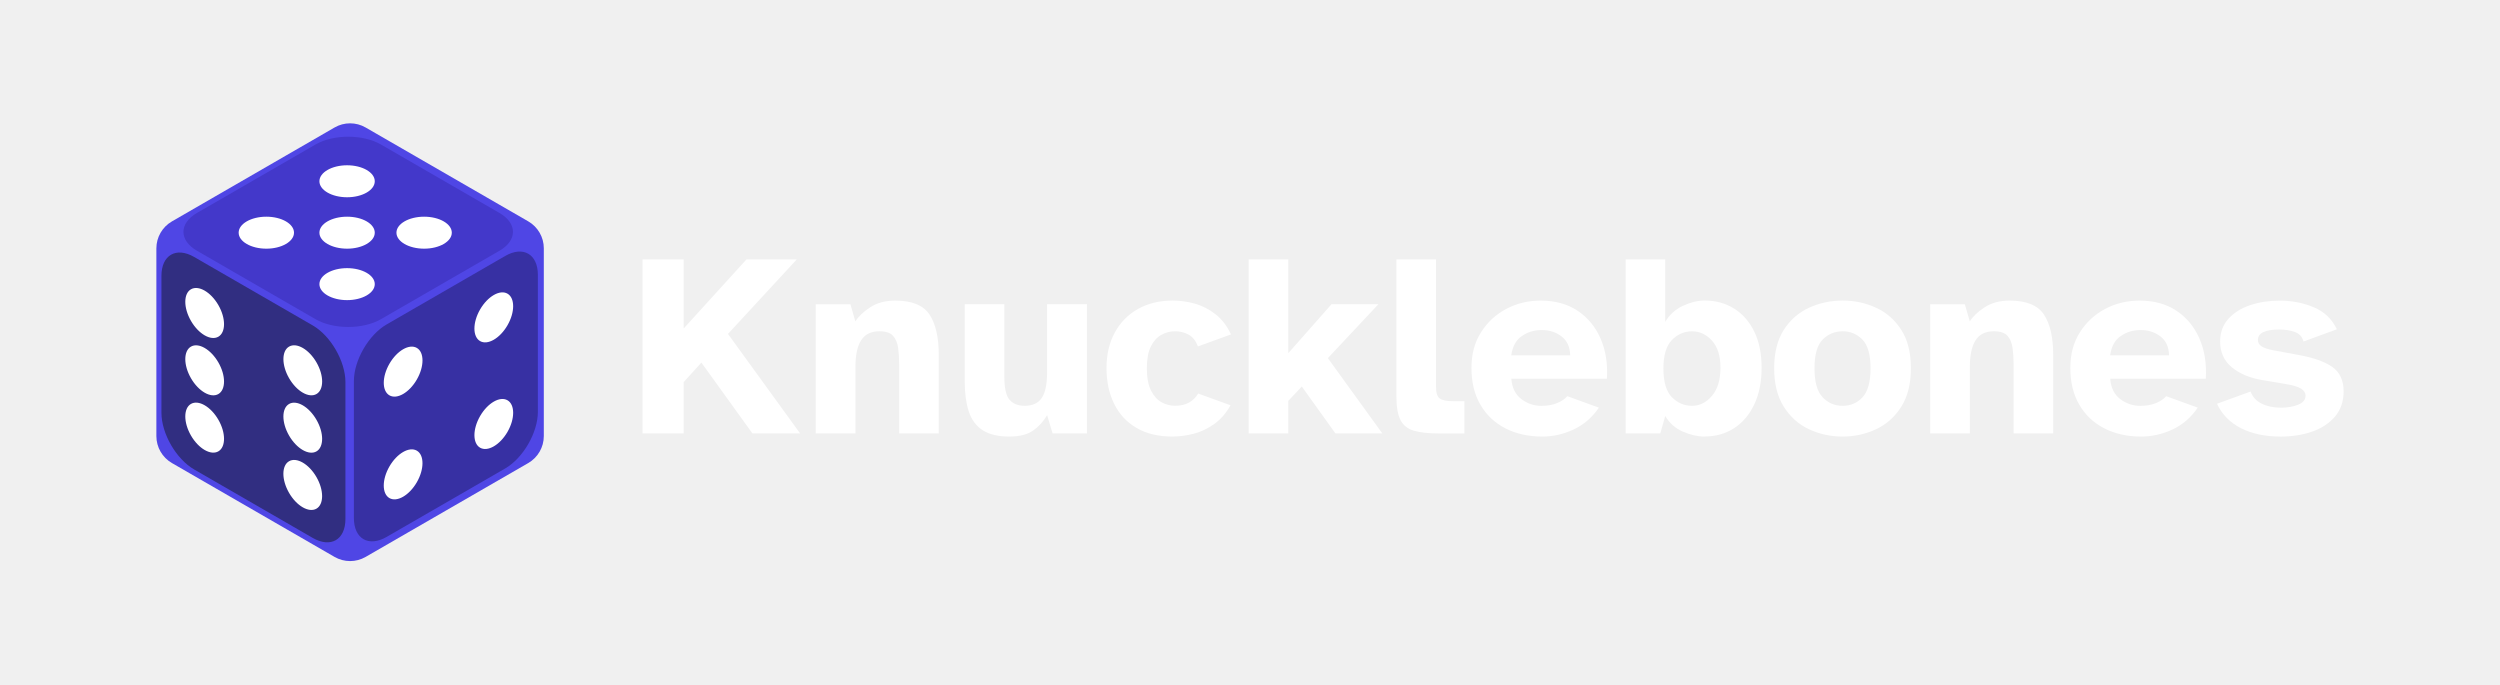
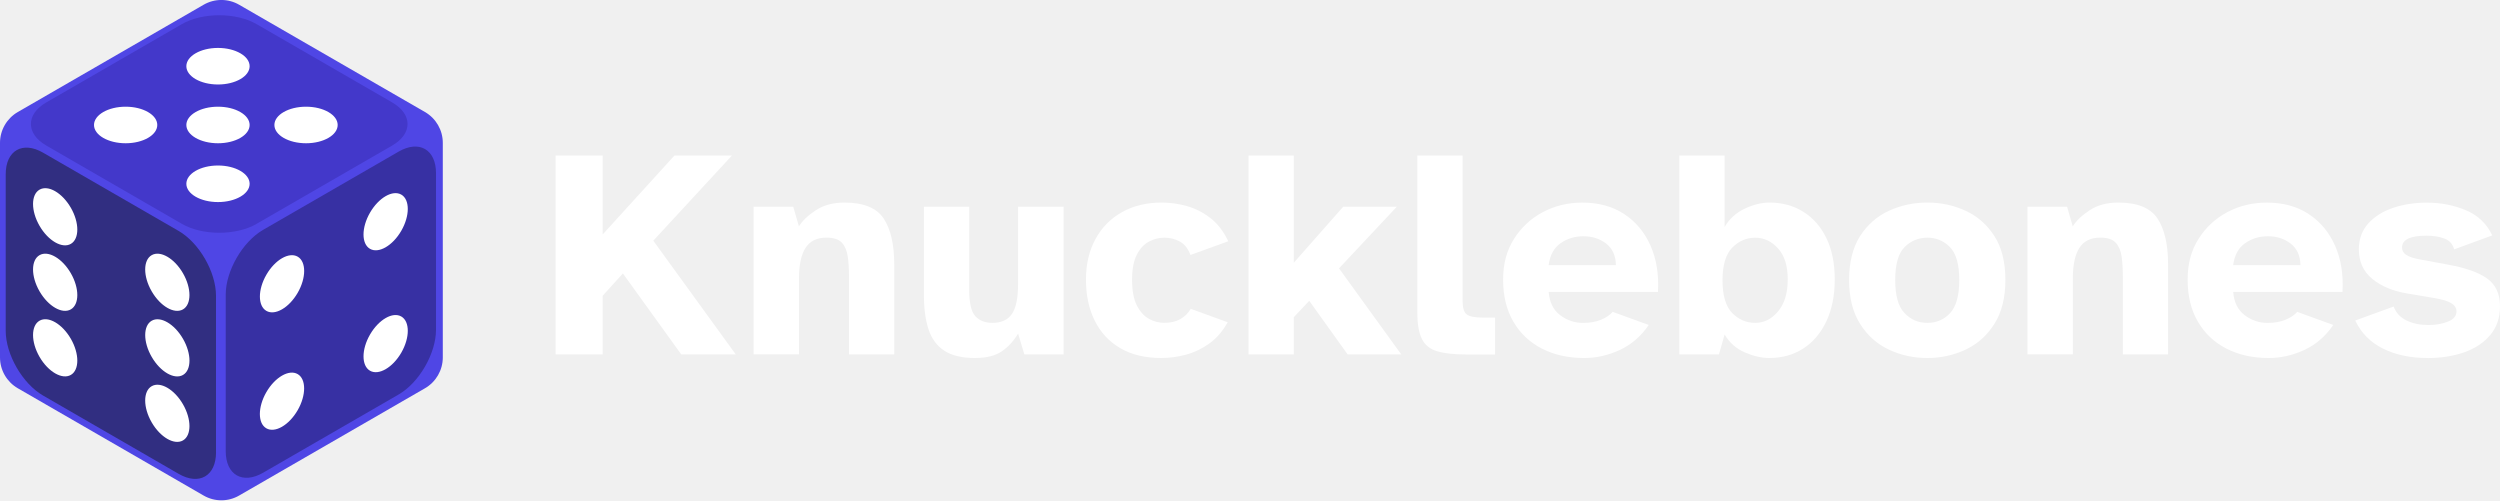
- <svg xmlns="http://www.w3.org/2000/svg" id="b" viewBox="0 0 690.96 189.16">
+ <svg xmlns="http://www.w3.org/2000/svg" id="b" viewBox="0 0 604.51 120.98">
  <g id="c">
-     <rect width="690.96" height="189.16" style="fill:none;" />
+     <g id="d">
+       <g>
+         <path d="M107.07,34.54v51.89c0,3.07-1.64,5.91-4.3,7.45l-44.94,25.94c-2.66,1.54-5.94,1.54-8.6,0L4.3,93.88c-2.66-1.54-4.3-4.37-4.3-7.45V34.54c0-3.07,1.64-5.91,4.3-7.45L49.23,1.15c2.66-1.54,5.94-1.54,8.6,0l44.94,25.94c2.66,1.54,4.3,4.37,4.3,7.45h0Z" style="fill:#4f46e5;" />
+         <g>
+           <path d="M62.06,54.13c-4.97,2.87-13.11,2.87-18.08,0L11.2,35.2c-4.97-2.87-4.97-7.57,0-10.44L43.97,5.84c4.97-2.87,13.11-2.87,18.08,0l32.77,18.92c4.97,2.87,4.97,7.57,0,10.44l-32.77,18.92h0Z" style="fill:#4338ca;" />
+           <path d="M52.24,109.36c0,5.74-4.07,8.09-9.04,5.22L10.42,95.65c-4.97-2.87-9.04-9.92-9.04-15.66V42.14c0-5.74,4.07-8.09,9.04-5.22l32.77,18.92c4.97,2.87,9.04,9.92,9.04,15.66v37.85h0Z" style="fill:#312e81;" />
+           <path d="M105.43,79.73c0,5.74-4.07,12.79-9.04,15.66l-32.77,18.92c-4.97,2.87-9.04,.52-9.04-5.22v-37.85c0-5.74,4.07-12.79,9.04-15.66l32.77-18.92c4.97-2.87,9.04-.52,9.04,5.22v37.85Z" style="fill:#3730a3;" />
+         </g>
+       </g>
+       <ellipse cx="52.71" cy="30.22" rx="7.65" ry="4.42" style="fill:#fff;" />
+       <ellipse cx="52.71" cy="44.44" rx="7.65" ry="4.42" style="fill:#fff;" />
+       <ellipse cx="52.71" cy="16.01" rx="7.65" ry="4.42" style="fill:#fff;" />
+       <ellipse cx="74" cy="30.22" rx="7.65" ry="4.42" style="fill:#fff;" />
+       <ellipse cx="30.38" cy="30.22" rx="7.65" ry="4.42" style="fill:#fff;" />
+       <ellipse cx="13.34" cy="52.42" rx="4.37" ry="7.57" transform="translate(-24.42 13.69) rotate(-30)" style="fill:#fff;" />
+       <ellipse cx="13.34" cy="68.26" rx="4.37" ry="7.57" transform="translate(-32.34 15.81) rotate(-30)" style="fill:#fff;" />
+       <ellipse cx="13.34" cy="84.1" rx="4.37" ry="7.57" transform="translate(-40.26 17.94) rotate(-30)" style="fill:#fff;" />
+       <ellipse cx="40.46" cy="68.26" rx="4.37" ry="7.57" transform="translate(-28.71 29.37) rotate(-30)" style="fill:#fff;" />
+       <ellipse cx="40.46" cy="84.11" rx="4.37" ry="7.57" transform="translate(-36.63 31.5) rotate(-30)" style="fill:#fff;" />
+       <ellipse cx="40.46" cy="99.94" rx="4.37" ry="7.57" transform="translate(-44.55 33.62) rotate(-30)" style="fill:#fff;" />
+       <ellipse cx="68.2" cy="68.62" rx="7.57" ry="4.37" transform="translate(-25.33 93.37) rotate(-60)" style="fill:#fff;" />
+       <ellipse cx="68.19" cy="97.01" rx="7.57" ry="4.37" transform="translate(-49.92 107.56) rotate(-60)" style="fill:#fff;" />
+       <ellipse cx="93.25" cy="53.62" rx="7.57" ry="4.37" transform="translate(.19 107.56) rotate(-60)" style="fill:#fff;" />
+       <ellipse cx="93.25" cy="83.09" rx="7.57" ry="4.37" transform="translate(-25.33 122.3) rotate(-60)" style="fill:#fff;" />
+     </g>
    <g>
-       <g id="d">
-         <g>
-           <path d="M150.3,68.64v51.89c0,3.07-1.64,5.91-4.3,7.45l-44.94,25.94c-2.66,1.54-5.94,1.54-8.6,0l-44.94-25.94c-2.66-1.54-4.3-4.37-4.3-7.45v-51.89c0-3.07,1.64-5.91,4.3-7.45l44.94-25.95c2.66-1.54,5.94-1.54,8.6,0l44.94,25.94c2.66,1.54,4.3,4.37,4.3,7.45h0Z" style="fill:#4f46e5;" />
-           <g>
-             <path d="M105.28,88.22c-4.97,2.87-13.11,2.87-18.08,0l-32.77-18.92c-4.97-2.87-4.97-7.57,0-10.44l32.77-18.92c4.97-2.87,13.11-2.87,18.08,0l32.77,18.92c4.97,2.87,4.97,7.57,0,10.44l-32.77,18.92h0Z" style="fill:#4338ca;" />
-             <path d="M95.47,143.45c0,5.74-4.07,8.09-9.04,5.22l-32.77-18.92c-4.97-2.87-9.04-9.92-9.04-15.66v-37.85c0-5.74,4.07-8.09,9.04-5.22l32.77,18.92c4.97,2.87,9.04,9.92,9.04,15.66v37.85h0Z" style="fill:#312e81;" />
-             <path d="M148.66,113.82c0,5.74-4.07,12.79-9.04,15.66l-32.77,18.92c-4.97,2.87-9.04,.52-9.04-5.22v-37.85c0-5.74,4.07-12.79,9.04-15.66l32.77-18.92c4.97-2.87,9.04-.52,9.04,5.22v37.85Z" style="fill:#3730a3;" />
-           </g>
-         </g>
-         <ellipse cx="95.93" cy="64.31" rx="7.65" ry="4.42" style="fill:#fff;" />
-         <ellipse cx="95.93" cy="78.53" rx="7.65" ry="4.42" style="fill:#fff;" />
-         <ellipse cx="95.93" cy="50.1" rx="7.65" ry="4.42" style="fill:#fff;" />
-         <ellipse cx="117.22" cy="64.31" rx="7.65" ry="4.42" style="fill:#fff;" />
-         <ellipse cx="73.61" cy="64.31" rx="7.65" ry="4.42" style="fill:#fff;" />
-         <ellipse cx="56.57" cy="86.51" rx="4.37" ry="7.57" transform="translate(-35.68 39.87) rotate(-30)" style="fill:#fff;" />
-         <ellipse cx="56.57" cy="102.35" rx="4.37" ry="7.57" transform="translate(-43.6 42) rotate(-30)" style="fill:#fff;" />
-         <ellipse cx="56.57" cy="118.19" rx="4.37" ry="7.57" transform="translate(-51.52 44.12) rotate(-30)" style="fill:#fff;" />
-         <ellipse cx="83.68" cy="102.35" rx="4.37" ry="7.57" transform="translate(-39.96 55.55) rotate(-30)" style="fill:#fff;" />
-         <ellipse cx="83.68" cy="118.2" rx="4.37" ry="7.57" transform="translate(-47.89 57.68) rotate(-30)" style="fill:#fff;" />
-         <ellipse cx="83.68" cy="134.03" rx="4.37" ry="7.57" transform="translate(-55.81 59.8) rotate(-30)" style="fill:#fff;" />
-         <ellipse cx="111.42" cy="102.71" rx="7.57" ry="4.37" transform="translate(-33.24 147.85) rotate(-60)" style="fill:#fff;" />
-         <ellipse cx="111.42" cy="131.1" rx="7.57" ry="4.37" transform="translate(-57.83 162.05) rotate(-60)" style="fill:#fff;" />
-         <ellipse cx="136.47" cy="87.71" rx="7.57" ry="4.37" transform="translate(-7.72 162.05) rotate(-60)" style="fill:#fff;" />
-         <ellipse cx="136.47" cy="117.18" rx="7.57" ry="4.37" transform="translate(-33.24 176.78) rotate(-60)" style="fill:#fff;" />
-       </g>
-       <g>
-         <path d="M177.58,119.8v-48.1h11.38v19.08l17.35-19.08h13.9l-19.01,20.59,19.94,27.5h-13.18l-14.11-19.58-4.9,5.4v14.18h-11.38Z" style="fill:#fff;" />
-         <path d="M225.46,119.8v-35.71h9.58l1.37,4.75c.82-1.34,2.17-2.64,4.07-3.89,1.9-1.25,4.21-1.87,6.95-1.87,4.61,0,7.76,1.29,9.47,3.85,1.7,2.57,2.56,6.28,2.56,11.12v21.74h-10.94v-19.01c0-1.68-.1-3.21-.29-4.61-.19-1.39-.66-2.51-1.4-3.35-.75-.84-2-1.26-3.78-1.26-2.3,0-3.98,.83-5.04,2.48-1.06,1.66-1.58,4.12-1.58,7.38v18.36h-10.94Z" style="fill:#fff;" />
-         <path d="M279.03,120.66c-3.17,0-5.65-.59-7.45-1.76-1.8-1.18-3.07-2.89-3.82-5.15-.74-2.26-1.12-4.99-1.12-8.21v-21.46h10.94v19.94c0,3.26,.49,5.44,1.48,6.52,.98,1.08,2.36,1.62,4.14,1.62,2.16,0,3.73-.72,4.72-2.16,.98-1.44,1.48-3.82,1.48-7.13v-18.79h11.02v35.71h-9.5l-1.51-5.04c-1.06,1.78-2.36,3.2-3.92,4.28-1.56,1.08-3.71,1.62-6.44,1.62Z" style="fill:#fff;" />
-         <path d="M324.1,120.66c-3.94,0-7.26-.79-9.97-2.38-2.71-1.58-4.78-3.8-6.19-6.66-1.42-2.86-2.12-6.16-2.12-9.9s.77-7.02,2.3-9.83c1.54-2.81,3.68-4.98,6.44-6.52,2.76-1.54,5.94-2.3,9.54-2.3,2.06,0,4.12,.29,6.16,.86,2.04,.58,3.94,1.55,5.69,2.92,1.75,1.37,3.18,3.23,4.28,5.58l-9.14,3.31c-.58-1.54-1.43-2.62-2.56-3.24-1.13-.62-2.39-.94-3.78-.94-1.3,0-2.54,.32-3.74,.97-1.2,.65-2.17,1.72-2.92,3.2-.75,1.49-1.12,3.5-1.12,6.05s.38,4.64,1.15,6.16c.77,1.51,1.74,2.59,2.92,3.24,1.18,.65,2.41,.97,3.71,.97,1.54,0,2.83-.3,3.89-.9,1.06-.6,1.9-1.43,2.52-2.48l8.93,3.24c-1.2,2.16-2.69,3.88-4.46,5.15-1.78,1.27-3.66,2.17-5.65,2.7-1.99,.53-3.95,.79-5.87,.79Z" style="fill:#fff;" />
-         <path d="M345.12,119.8v-48.1h10.94v25.92l11.95-13.54h12.96l-13.97,14.9,15.05,20.81h-12.96l-9.29-12.96-3.74,3.96v9h-10.94Z" style="fill:#fff;" />
-         <path d="M397.76,119.8c-2.93,0-5.26-.25-6.98-.76-1.73-.5-2.96-1.49-3.71-2.95-.74-1.46-1.12-3.59-1.12-6.37v-38.02h10.94v35.14c0,1.68,.33,2.77,1.01,3.28,.67,.5,1.92,.76,3.74,.76h3.1v8.93h-6.98Z" style="fill:#fff;" />
-         <path d="M426.27,120.66c-3.84,0-7.24-.76-10.19-2.27-2.95-1.51-5.26-3.68-6.91-6.52-1.66-2.83-2.48-6.22-2.48-10.15s.88-7.08,2.63-9.86c1.75-2.78,4.08-4.94,6.98-6.48,2.9-1.54,6.08-2.3,9.54-2.3,3.94,0,7.31,.92,10.12,2.77,2.81,1.85,4.93,4.39,6.37,7.63,1.44,3.24,2.04,6.97,1.8,11.2h-26.42c.19,2.5,1.12,4.37,2.77,5.62,1.66,1.25,3.49,1.87,5.51,1.87,1.68,0,3.13-.25,4.36-.76s2.17-1.14,2.84-1.91l8.71,3.17c-1.87,2.74-4.21,4.75-7.02,6.05s-5.68,1.94-8.6,1.94Zm-8.57-22.46h16.27c-.05-2.3-.84-4.04-2.38-5.22-1.54-1.18-3.36-1.76-5.47-1.76s-3.9,.55-5.51,1.66c-1.61,1.1-2.58,2.88-2.92,5.33Z" style="fill:#fff;" />
-         <path d="M471.12,120.66c-1.92,0-3.92-.46-6.01-1.37s-3.71-2.35-4.86-4.32l-1.37,4.82h-9.58v-48.1h10.94v17.28c1.15-1.97,2.77-3.44,4.86-4.43,2.09-.98,4.09-1.48,6.01-1.48,3.07,0,5.8,.75,8.17,2.23,2.38,1.49,4.24,3.61,5.58,6.37,1.34,2.76,2.02,6.08,2.02,9.97s-.67,7.26-2.02,10.12c-1.34,2.86-3.2,5.05-5.58,6.59-2.38,1.54-5.1,2.3-8.17,2.3Zm-3.46-8.5c2.11,0,3.95-.92,5.51-2.77,1.56-1.85,2.34-4.43,2.34-7.74s-.78-5.76-2.34-7.49c-1.56-1.73-3.4-2.59-5.51-2.59s-4.02,.8-5.58,2.41c-1.56,1.61-2.34,4.24-2.34,7.88s.78,6.34,2.34,7.92c1.56,1.58,3.42,2.38,5.58,2.38Z" style="fill:#fff;" />
-         <path d="M509.28,120.66c-3.31,0-6.41-.67-9.29-2.02-2.88-1.34-5.21-3.42-6.98-6.23-1.78-2.81-2.66-6.35-2.66-10.62s.89-7.86,2.66-10.62c1.78-2.76,4.1-4.8,6.98-6.12,2.88-1.32,5.98-1.98,9.29-1.98s6.34,.66,9.22,1.98c2.88,1.32,5.21,3.36,6.98,6.12,1.78,2.76,2.66,6.3,2.66,10.62s-.89,7.81-2.66,10.62c-1.78,2.81-4.1,4.88-6.98,6.23-2.88,1.34-5.95,2.02-9.22,2.02Zm0-8.5c2.21,0,4.04-.79,5.51-2.38,1.46-1.58,2.2-4.25,2.2-7.99s-.76-6.44-2.27-7.96-3.32-2.27-5.44-2.27-4,.76-5.51,2.27-2.27,4.17-2.27,7.96,.74,6.41,2.23,7.99c1.49,1.58,3.34,2.38,5.54,2.38Z" style="fill:#fff;" />
-         <path d="M533.47,119.8v-35.71h9.58l1.37,4.75c.82-1.34,2.17-2.64,4.07-3.89,1.9-1.25,4.21-1.87,6.95-1.87,4.61,0,7.76,1.29,9.47,3.85,1.7,2.57,2.56,6.28,2.56,11.12v21.74h-10.94v-19.01c0-1.68-.1-3.21-.29-4.61-.19-1.39-.66-2.51-1.4-3.35-.75-.84-2-1.26-3.78-1.26-2.3,0-3.98,.83-5.04,2.48-1.06,1.66-1.58,4.12-1.58,7.38v18.36h-10.94Z" style="fill:#fff;" />
-         <path d="M591.79,120.66c-3.84,0-7.24-.76-10.19-2.27-2.95-1.51-5.26-3.68-6.91-6.52-1.66-2.83-2.48-6.22-2.48-10.15s.88-7.08,2.63-9.86c1.75-2.78,4.08-4.94,6.98-6.48,2.9-1.54,6.08-2.3,9.54-2.3,3.94,0,7.31,.92,10.12,2.77,2.81,1.85,4.93,4.39,6.37,7.63,1.44,3.24,2.04,6.97,1.8,11.2h-26.42c.19,2.5,1.12,4.37,2.77,5.62,1.66,1.25,3.49,1.87,5.51,1.87,1.68,0,3.13-.25,4.36-.76s2.17-1.14,2.84-1.91l8.71,3.17c-1.87,2.74-4.21,4.75-7.02,6.05s-5.68,1.94-8.6,1.94Zm-8.57-22.46h16.27c-.05-2.3-.84-4.04-2.38-5.22-1.54-1.18-3.36-1.76-5.47-1.76s-3.9,.55-5.51,1.66c-1.61,1.1-2.58,2.88-2.92,5.33Z" style="fill:#fff;" />
-         <path d="M630.24,120.66c-4.18,0-7.79-.77-10.84-2.3-3.05-1.54-5.27-3.79-6.66-6.77l9.29-3.38c.53,1.49,1.55,2.6,3.06,3.35,1.51,.75,3.3,1.12,5.36,1.12,1.78,0,3.35-.28,4.72-.83,1.37-.55,2.05-1.38,2.05-2.48,0-.77-.41-1.42-1.22-1.94-.82-.53-2.26-.96-4.32-1.3l-6.41-1.08c-3.46-.58-6.26-1.75-8.42-3.53-2.16-1.78-3.24-4.15-3.24-7.13,0-2.5,.76-4.58,2.27-6.26,1.51-1.68,3.52-2.94,6.01-3.78,2.5-.84,5.21-1.26,8.14-1.26,3.41,0,6.56,.61,9.47,1.84,2.9,1.22,5.03,3.25,6.37,6.08l-9.22,3.38c-.34-1.3-1.13-2.17-2.38-2.63-1.25-.46-2.69-.68-4.32-.68-3.94,0-5.9,.96-5.9,2.88,0,.72,.33,1.31,1.01,1.76,.67,.46,1.8,.83,3.38,1.12l6.62,1.22c4.32,.77,7.51,1.9,9.58,3.38,2.06,1.49,3.1,3.72,3.1,6.7,0,2.79-.79,5.11-2.38,6.98s-3.7,3.26-6.34,4.18c-2.64,.91-5.57,1.37-8.78,1.37Z" style="fill:#fff;" />
-       </g>
+       <path d="M134.35,85.71V37.61h11.38v19.08l17.35-19.08h13.9l-19.01,20.59,19.94,27.5h-13.18l-14.11-19.58-4.9,5.4v14.18h-11.38Z" style="fill:#fff;" />
+       <path d="M182.23,85.71V49.99h9.58l1.37,4.75c.82-1.34,2.17-2.64,4.07-3.89,1.9-1.25,4.21-1.87,6.95-1.87,4.61,0,7.76,1.29,9.47,3.85,1.7,2.57,2.56,6.28,2.56,11.12v21.74h-10.94v-19.01c0-1.68-.1-3.21-.29-4.61-.19-1.39-.66-2.51-1.4-3.35-.75-.84-2-1.26-3.78-1.26-2.3,0-3.98,.83-5.04,2.48-1.06,1.66-1.58,4.12-1.58,7.38v18.36h-10.94Z" style="fill:#fff;" />
+       <path d="M235.8,86.57c-3.17,0-5.65-.59-7.45-1.76-1.8-1.18-3.07-2.89-3.82-5.15-.74-2.26-1.12-4.99-1.12-8.21v-21.46h10.94v19.94c0,3.26,.49,5.44,1.48,6.52,.98,1.08,2.36,1.62,4.14,1.62,2.16,0,3.73-.72,4.72-2.16,.98-1.44,1.48-3.82,1.48-7.13v-18.79h11.02v35.71h-9.5l-1.51-5.04c-1.06,1.78-2.36,3.2-3.92,4.28-1.56,1.08-3.71,1.62-6.44,1.62Z" style="fill:#fff;" />
+       <path d="M280.87,86.57c-3.94,0-7.26-.79-9.97-2.38-2.71-1.58-4.78-3.8-6.19-6.66-1.42-2.86-2.12-6.16-2.12-9.9s.77-7.02,2.3-9.83c1.54-2.81,3.68-4.98,6.44-6.52,2.76-1.54,5.94-2.3,9.54-2.3,2.06,0,4.12,.29,6.16,.86,2.04,.58,3.94,1.55,5.69,2.92,1.75,1.37,3.18,3.23,4.28,5.58l-9.14,3.31c-.58-1.54-1.43-2.62-2.56-3.24-1.13-.62-2.39-.94-3.78-.94-1.3,0-2.54,.32-3.74,.97-1.2,.65-2.17,1.72-2.92,3.2-.75,1.49-1.12,3.5-1.12,6.05s.38,4.64,1.15,6.16c.77,1.51,1.74,2.59,2.92,3.24,1.18,.65,2.41,.97,3.71,.97,1.54,0,2.83-.3,3.89-.9,1.06-.6,1.9-1.43,2.52-2.48l8.93,3.24c-1.2,2.16-2.69,3.88-4.46,5.15-1.78,1.27-3.66,2.17-5.65,2.7-1.99,.53-3.95,.79-5.87,.79Z" style="fill:#fff;" />
+       <path d="M301.9,85.71V37.61h10.94v25.92l11.95-13.54h12.96l-13.97,14.9,15.05,20.81h-12.96l-9.29-12.96-3.74,3.96v9h-10.94Z" style="fill:#fff;" />
+       <path d="M354.53,85.71c-2.93,0-5.26-.25-6.98-.76-1.73-.5-2.96-1.49-3.71-2.95-.74-1.46-1.12-3.59-1.12-6.37V37.61h10.94v35.14c0,1.68,.33,2.77,1.01,3.28,.67,.5,1.92,.76,3.74,.76h3.1v8.93h-6.98Z" style="fill:#fff;" />
+       <path d="M383.04,86.57c-3.84,0-7.24-.76-10.19-2.27-2.95-1.51-5.26-3.68-6.91-6.52-1.66-2.83-2.48-6.22-2.48-10.15s.88-7.08,2.63-9.86c1.75-2.78,4.08-4.94,6.98-6.48,2.9-1.54,6.08-2.3,9.54-2.3,3.94,0,7.31,.92,10.12,2.77,2.81,1.85,4.93,4.39,6.37,7.63,1.44,3.24,2.04,6.97,1.8,11.2h-26.42c.19,2.5,1.12,4.37,2.77,5.62,1.66,1.25,3.49,1.87,5.51,1.87,1.68,0,3.13-.25,4.36-.76s2.17-1.14,2.84-1.91l8.71,3.17c-1.87,2.74-4.21,4.75-7.02,6.05s-5.68,1.94-8.6,1.94Zm-8.57-22.46h16.27c-.05-2.3-.84-4.04-2.38-5.22-1.54-1.18-3.36-1.76-5.47-1.76s-3.9,.55-5.51,1.66c-1.61,1.1-2.58,2.88-2.92,5.33Z" style="fill:#fff;" />
+       <path d="M427.89,86.57c-1.92,0-3.92-.46-6.01-1.37s-3.71-2.35-4.86-4.32l-1.37,4.82h-9.58V37.61h10.94v17.28c1.15-1.97,2.77-3.44,4.86-4.43,2.09-.98,4.09-1.48,6.01-1.48,3.07,0,5.8,.75,8.17,2.23,2.38,1.49,4.24,3.61,5.58,6.37,1.34,2.76,2.02,6.08,2.02,9.97s-.67,7.26-2.02,10.12c-1.34,2.86-3.2,5.05-5.58,6.59-2.38,1.54-5.1,2.3-8.17,2.3Zm-3.46-8.5c2.11,0,3.95-.92,5.51-2.77,1.56-1.85,2.34-4.43,2.34-7.74s-.78-5.76-2.34-7.49c-1.56-1.73-3.4-2.59-5.51-2.59s-4.02,.8-5.58,2.41c-1.56,1.61-2.34,4.24-2.34,7.88s.78,6.34,2.34,7.92c1.56,1.58,3.42,2.38,5.58,2.38Z" style="fill:#fff;" />
+       <path d="M466.05,86.57c-3.31,0-6.41-.67-9.29-2.02-2.88-1.34-5.21-3.42-6.98-6.23-1.78-2.81-2.66-6.35-2.66-10.62s.89-7.86,2.66-10.62c1.78-2.76,4.1-4.8,6.98-6.12,2.88-1.32,5.98-1.98,9.29-1.98s6.34,.66,9.22,1.98c2.88,1.32,5.21,3.36,6.98,6.12,1.78,2.76,2.66,6.3,2.66,10.62s-.89,7.81-2.66,10.62c-1.78,2.81-4.1,4.88-6.98,6.23-2.88,1.34-5.95,2.02-9.22,2.02Zm0-8.5c2.21,0,4.04-.79,5.51-2.38,1.46-1.58,2.2-4.25,2.2-7.99s-.76-6.44-2.27-7.96-3.32-2.27-5.44-2.27-4,.76-5.51,2.27-2.27,4.17-2.27,7.96,.74,6.41,2.23,7.99c1.49,1.58,3.34,2.38,5.54,2.38Z" style="fill:#fff;" />
+       <path d="M490.25,85.71V49.99h9.58l1.37,4.75c.82-1.34,2.17-2.64,4.07-3.89,1.9-1.25,4.21-1.87,6.95-1.87,4.61,0,7.76,1.29,9.47,3.85,1.7,2.57,2.56,6.28,2.56,11.12v21.74h-10.94v-19.01c0-1.68-.1-3.21-.29-4.61-.19-1.39-.66-2.51-1.4-3.35-.75-.84-2-1.26-3.78-1.26-2.3,0-3.98,.83-5.04,2.48-1.06,1.66-1.58,4.12-1.58,7.38v18.36h-10.94Z" style="fill:#fff;" />
+       <path d="M548.56,86.57c-3.84,0-7.24-.76-10.19-2.27-2.95-1.51-5.26-3.68-6.91-6.52-1.66-2.83-2.48-6.22-2.48-10.15s.88-7.08,2.63-9.86c1.75-2.78,4.08-4.94,6.98-6.48,2.9-1.54,6.08-2.3,9.54-2.3,3.94,0,7.31,.92,10.12,2.77,2.81,1.85,4.93,4.39,6.37,7.63,1.44,3.24,2.04,6.97,1.8,11.2h-26.42c.19,2.5,1.12,4.37,2.77,5.62,1.66,1.25,3.49,1.87,5.51,1.87,1.68,0,3.13-.25,4.36-.76s2.17-1.14,2.84-1.91l8.71,3.17c-1.87,2.74-4.21,4.75-7.02,6.05s-5.68,1.94-8.6,1.94Zm-8.57-22.46h16.27c-.05-2.3-.84-4.04-2.38-5.22-1.54-1.18-3.36-1.76-5.47-1.76s-3.9,.55-5.51,1.66c-1.61,1.1-2.58,2.88-2.92,5.33Z" style="fill:#fff;" />
+       <path d="M587.01,86.57c-4.18,0-7.79-.77-10.84-2.3-3.05-1.54-5.27-3.79-6.66-6.77l9.29-3.38c.53,1.49,1.55,2.6,3.06,3.35,1.51,.75,3.3,1.12,5.36,1.12,1.78,0,3.35-.28,4.72-.83,1.37-.55,2.05-1.38,2.05-2.48,0-.77-.41-1.42-1.22-1.94-.82-.53-2.26-.96-4.32-1.3l-6.41-1.08c-3.46-.58-6.26-1.75-8.42-3.53-2.16-1.78-3.24-4.15-3.24-7.13,0-2.5,.76-4.58,2.27-6.26,1.51-1.68,3.52-2.94,6.01-3.78,2.5-.84,5.21-1.26,8.14-1.26,3.41,0,6.56,.61,9.47,1.84,2.9,1.22,5.03,3.25,6.37,6.08l-9.22,3.38c-.34-1.3-1.13-2.17-2.38-2.63-1.25-.46-2.69-.68-4.32-.68-3.94,0-5.9,.96-5.9,2.88,0,.72,.33,1.31,1.01,1.76,.67,.46,1.8,.83,3.38,1.12l6.62,1.22c4.32,.77,7.51,1.9,9.58,3.38,2.06,1.49,3.1,3.72,3.1,6.7,0,2.79-.79,5.11-2.38,6.98s-3.7,3.26-6.34,4.18c-2.64,.91-5.57,1.37-8.78,1.37Z" style="fill:#fff;" />
    </g>
  </g>
</svg>
